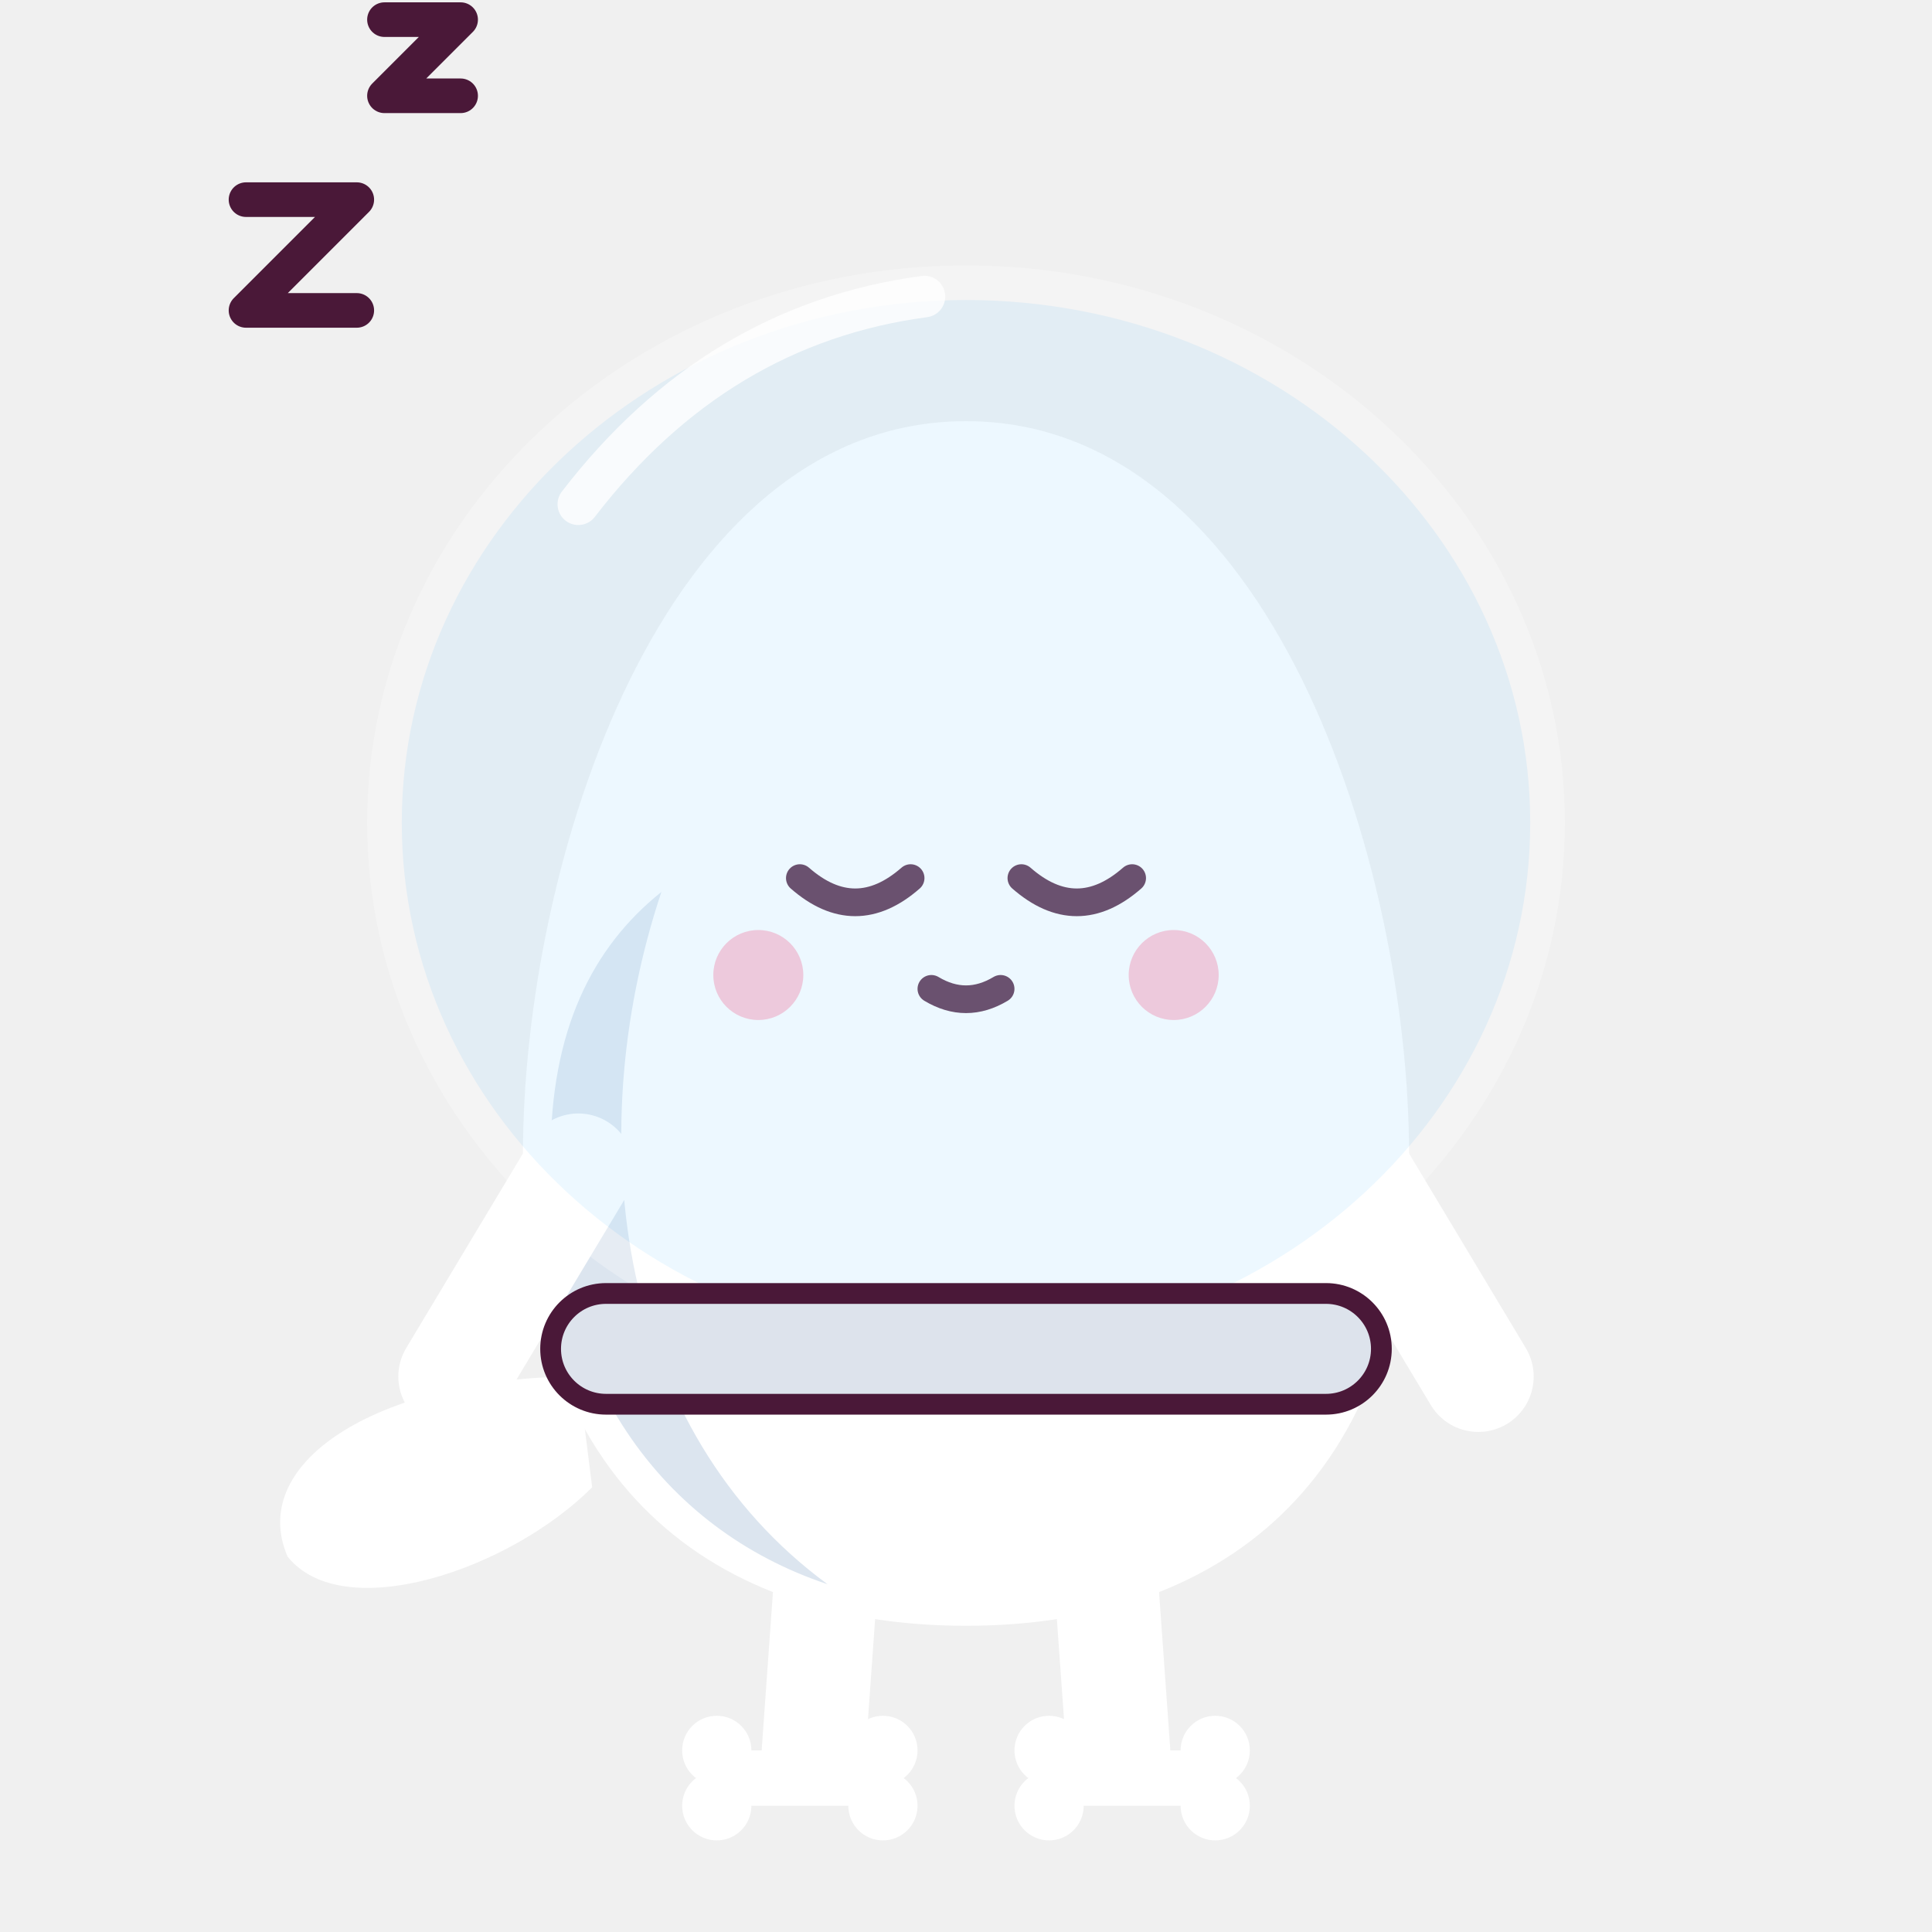
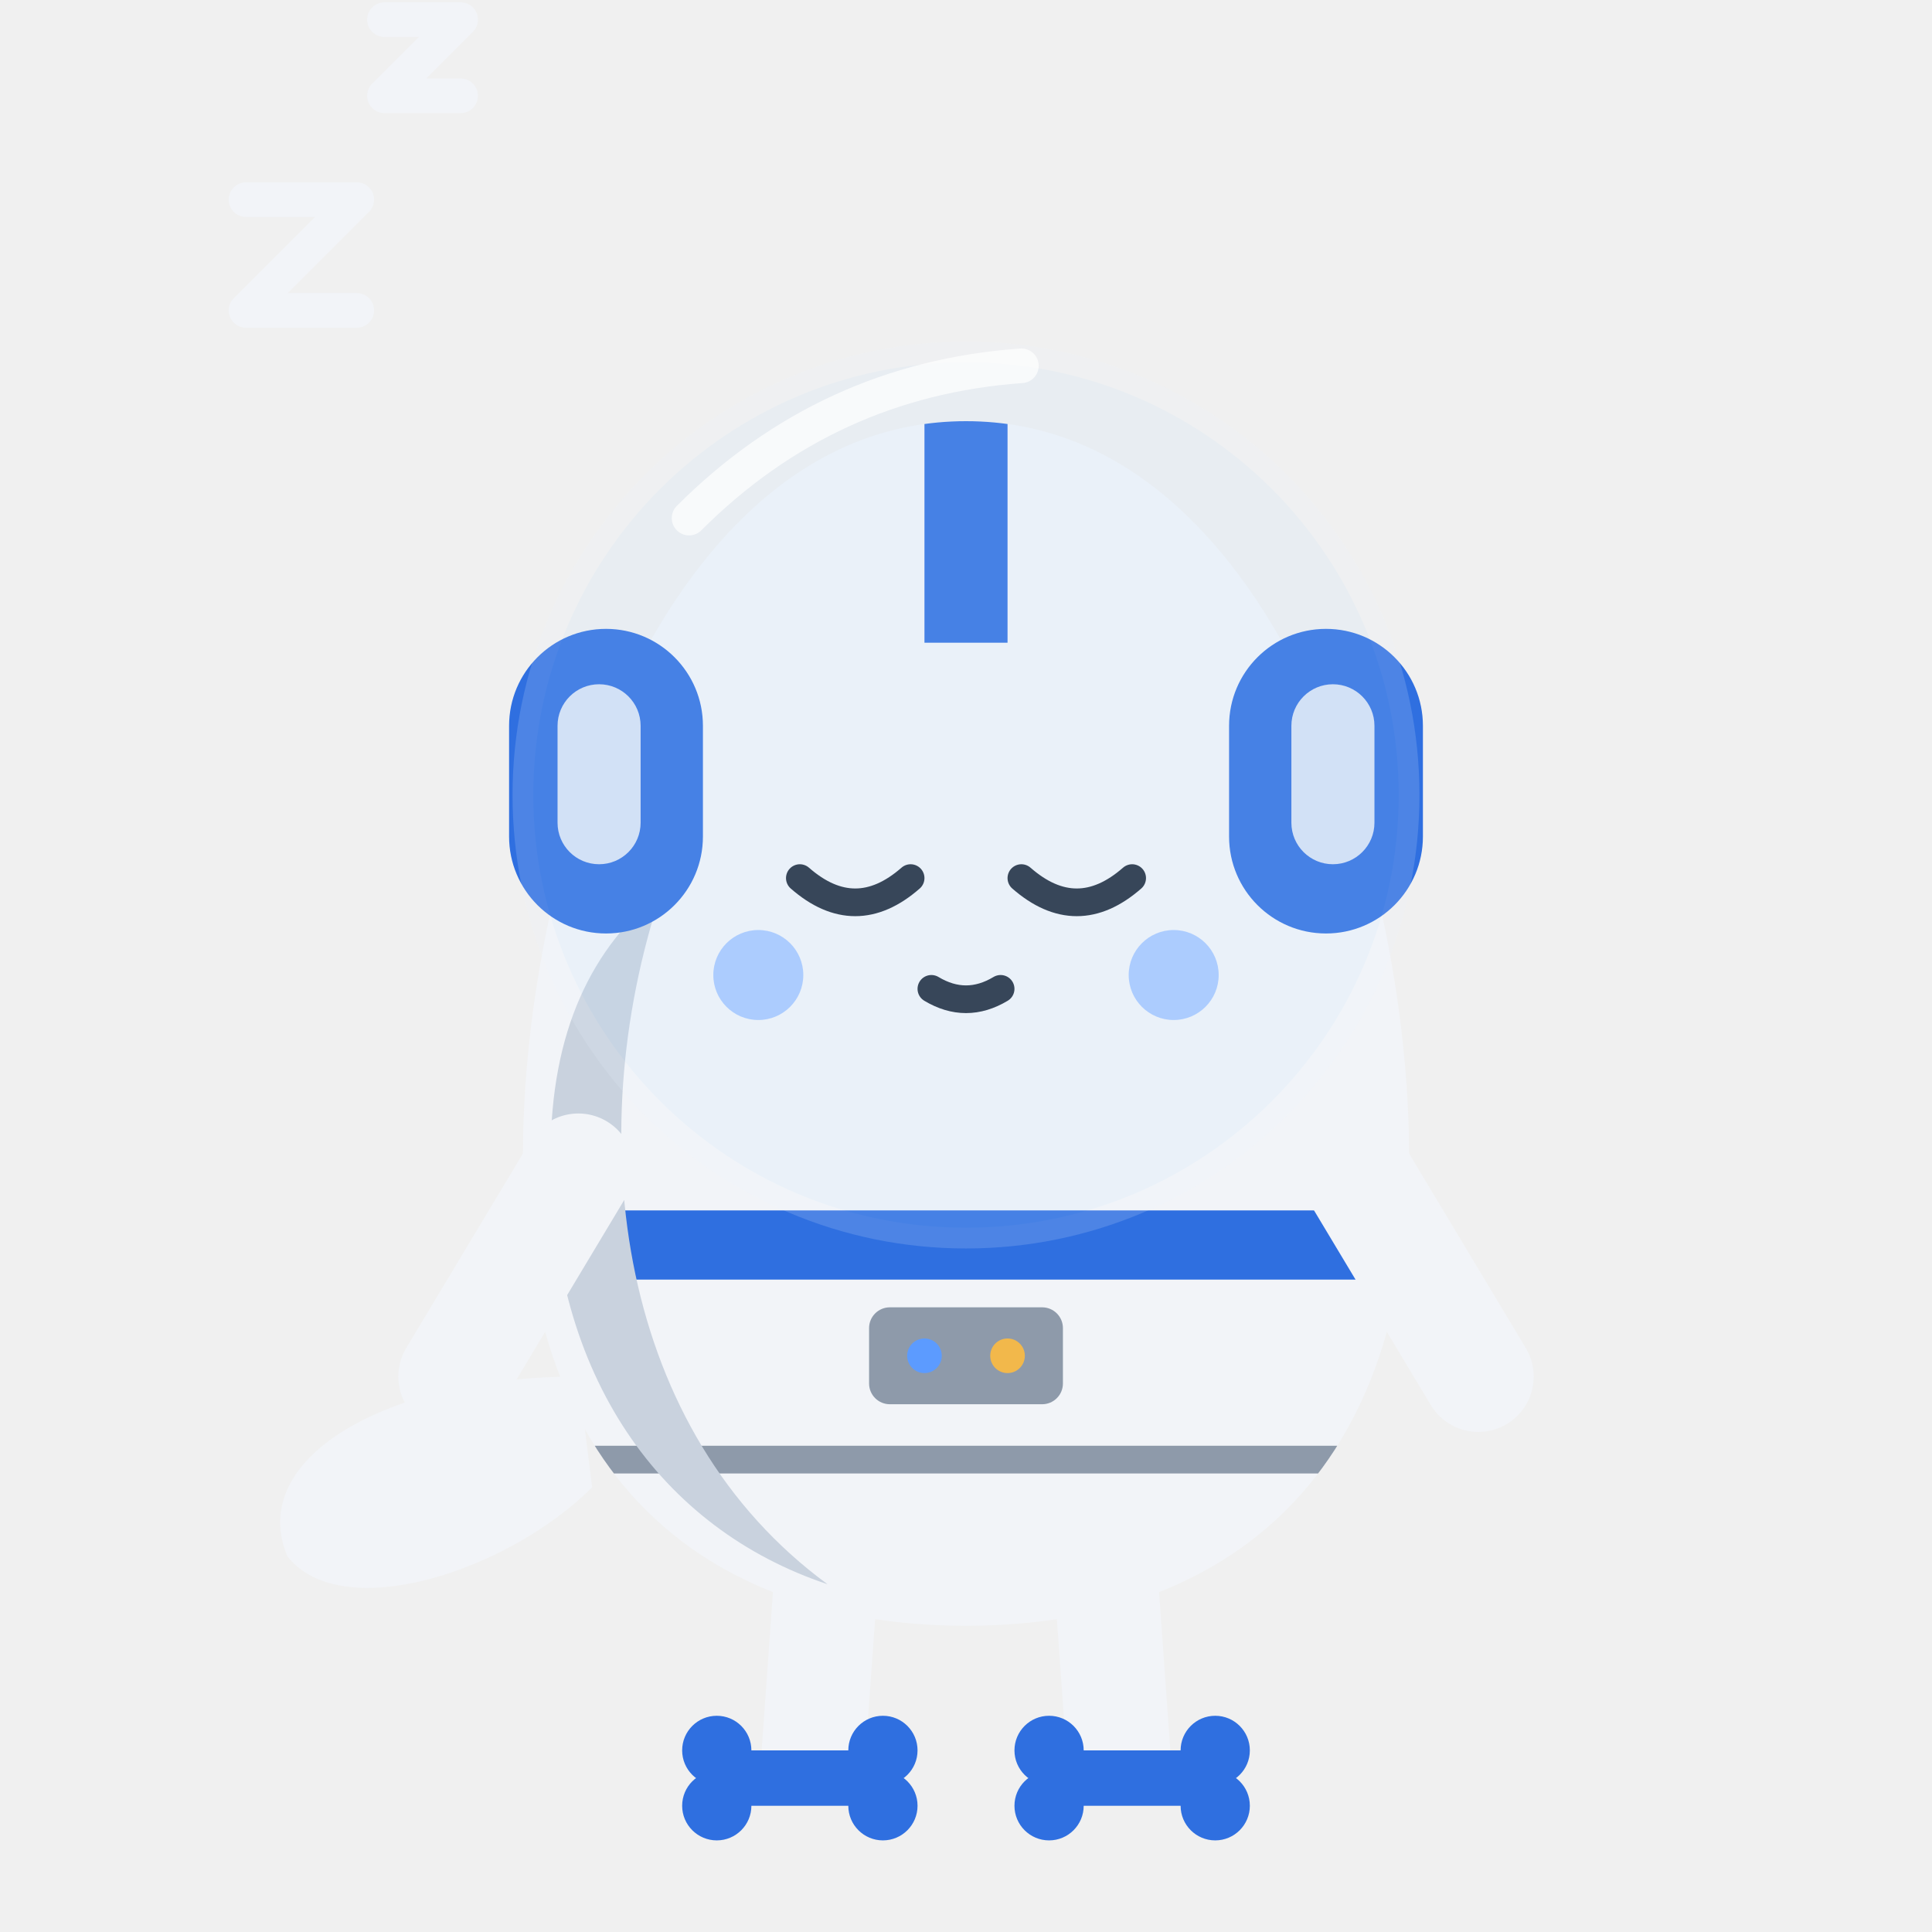
<svg xmlns="http://www.w3.org/2000/svg" viewBox="0 0 240 240" width="240" height="240">
  <g transform="translate(120 128) scale(.86)">
-     <path d="M-56 50C-84 50-104 62-98 76C-90 86-66 78-54 66Z" fill="#FFFFFF" />
-     <path d="M-20 76L-22 104" stroke="#FFFFFF" stroke-width="15" stroke-linecap="round" fill="none" />
-     <path d="M20 76L22 104" stroke="#FFFFFF" stroke-width="15" stroke-linecap="round" fill="none" />
-     <g transform="translate(-24 108)">
-       <circle cx="-12" cy="-4" r="5" fill="#FFFFFF" />
-       <circle cx="-12" cy="4" r="5" fill="#FFFFFF" />
-       <circle cx="12" cy="-4" r="5" fill="#FFFFFF" />
-       <circle cx="12" cy="4" r="5" fill="#FFFFFF" />
-       <rect x="-12" y="-4" width="24" height="8" fill="#FFFFFF" />
+     <path d="M-56 50C-84 50-104 62-98 76C-90 86-66 78-54 66Z" fill="#F2F4F8" />
+     <path d="M-20 76L-22 104" stroke="#F2F4F8" stroke-width="15" stroke-linecap="round" fill="none" />
+     <path d="M20 76L22 104" stroke="#F2F4F8" stroke-width="15" stroke-linecap="round" fill="none" />
+     <g transform="translate(-24 108)" fill="#2F6FE0">
+       <circle cx="-12" cy="-4" r="5" />
+       <circle cx="-12" cy="4" r="5" />
+       <circle cx="12" cy="-4" r="5" />
+       <circle cx="12" cy="4" r="5" />
+       <rect x="-12" y="-4" width="24" height="8" />
    </g>
-     <g transform="translate(24 108)">
-       <circle cx="-12" cy="-4" r="5" fill="#FFFFFF" />
-       <circle cx="-12" cy="4" r="5" fill="#FFFFFF" />
-       <circle cx="12" cy="-4" r="5" fill="#FFFFFF" />
-       <circle cx="12" cy="4" r="5" fill="#FFFFFF" />
-       <rect x="-12" y="-4" width="24" height="8" fill="#FFFFFF" />
+     <g transform="translate(24 108)" fill="#2F6FE0">
+       <circle cx="-12" cy="-4" r="5" />
+       <circle cx="-12" cy="4" r="5" />
+       <circle cx="12" cy="-4" r="5" />
+       <circle cx="12" cy="4" r="5" />
+       <rect x="-12" y="-4" width="24" height="8" />
    </g>
-     <path d="M0-88C44-88 64-24 64 18C64 66 36 86 0 86C-36 86-64 66-64 18C-64-24-44-88 0-88Z" fill="#FFFFFF" />
-     <path d="M-44-20C-56 16-50 58-20 80C-44 72-60 50-60 18C-60 0-54-12-44-20Z" fill="#DCE5EF" />
-     <path d="M-56 20L-74 50" stroke="#FFFFFF" stroke-width="16" stroke-linecap="round" fill="none" />
-     <path d="M56 20L74 50" stroke="#FFFFFF" stroke-width="16" stroke-linecap="round" fill="none" />
-     <path d="M-24-22q8 7 16 0M8-22q8 7 16 0" fill="none" stroke="#4A1838" stroke-width="4" stroke-linecap="round" />
-     <path d="M-5-6q5 3 10 0" fill="none" stroke="#4A1838" stroke-width="4" stroke-linecap="round" />
-     <circle cx="-30" cy="-8" r="6.5" fill="#FFB3C6" opacity=".85" />
-     <circle cx="30" cy="-8" r="6.5" fill="#FFB3C6" opacity=".85" />
-     <ellipse cx="0" cy="-30" rx="84" ry="78" fill="#BFE6FF" opacity=".28" stroke="#FFFFFF" stroke-width="5" />
-     <path d="M-56-76q20-26 50-30" stroke="#FFFFFF" stroke-width="6" fill="none" stroke-linecap="round" opacity=".8" />
-     <rect x="-60" y="38" width="120" height="16" rx="8" fill="#DDE3EC" stroke="#4A1838" stroke-width="3" stroke-linejoin="round" />
-     <g stroke="#4A1838" stroke-width="5" fill="none" stroke-linecap="round" stroke-linejoin="round">
+     <defs>
+       <clipPath id="mb">
+         <path d="M0-88C44-88 64-24 64 18C64 66 36 86 0 86C-36 86-64 66-64 18C-64-24-44-88 0-88Z" />
+       </clipPath>
+     </defs>
+     <path d="M0-88C44-88 64-24 64 18C64 66 36 86 0 86C-36 86-64 66-64 18C-64-24-44-88 0-88Z" fill="#F2F4F8" />
+     <g clip-path="url(#mb)">
+       <path d="M-80 26H80V36H-80Z" fill="#2F6FE0" />
+       <path d="M-6-88H6V-56H-6Z" fill="#2F6FE0" />
+       <path d="M-80 60H80V64H-80Z" fill="#8E9AAA" />
+       <path d="M-44-20C-56 16-50 58-20 80C-44 72-60 50-60 18C-60 0-54-12-44-20Z" fill="#C9D2DE" />
+     </g>
+     <rect x="-14" y="40" width="28" height="14" rx="3" fill="#8E9AAA" />
+     <circle cx="-6" cy="47" r="2.5" fill="#5C9BFF" />
+     <circle cx="6" cy="47" r="2.5" fill="#F2B84B" />
+     <path d="M-56 20L-74 50" stroke="#F2F4F8" stroke-width="16" stroke-linecap="round" fill="none" />
+     <path d="M56 20L74 50" stroke="#F2F4F8" stroke-width="16" stroke-linecap="round" fill="none" />
+     <path d="M-24-22q8 7 16 0M8-22q8 7 16 0" fill="none" stroke="#1E2A3A" stroke-width="4" stroke-linecap="round" />
+     <path d="M-5-6q5 3 10 0" fill="none" stroke="#1E2A3A" stroke-width="4" stroke-linecap="round" />
+     <circle cx="-30" cy="-8" r="6.5" fill="#9CC2FF" opacity="0.85" />
+     <circle cx="30" cy="-8" r="6.5" fill="#9CC2FF" opacity="0.85" />
+     <rect x="-66" y="-58" width="28" height="44" rx="14" fill="#2F6FE0" />
+     <rect x="-59" y="-50" width="12" height="26" rx="6" fill="#F2F4F8" opacity=".85" />
+     <rect x="38" y="-58" width="28" height="44" rx="14" fill="#2F6FE0" />
+     <rect x="47" y="-50" width="12" height="26" rx="6" fill="#F2F4F8" opacity=".85" />
+     <circle cx="0" cy="-34" r="64" fill="#BFE0FF" opacity=".16" stroke="#EAF4FF" stroke-width="3" />
+     <path d="M-40-74Q-20-94 8-96" stroke="#FFF" stroke-width="5" fill="none" stroke-linecap="round" opacity=".7" />
+     <g stroke="#F2F4F8" stroke-width="5" fill="none" stroke-linecap="round" stroke-linejoin="round">
      <path d="M-104-120h16l-16 16h16" />
      <path d="M-84-146h11l-11 11h11" />
    </g>
  </g>
</svg>
